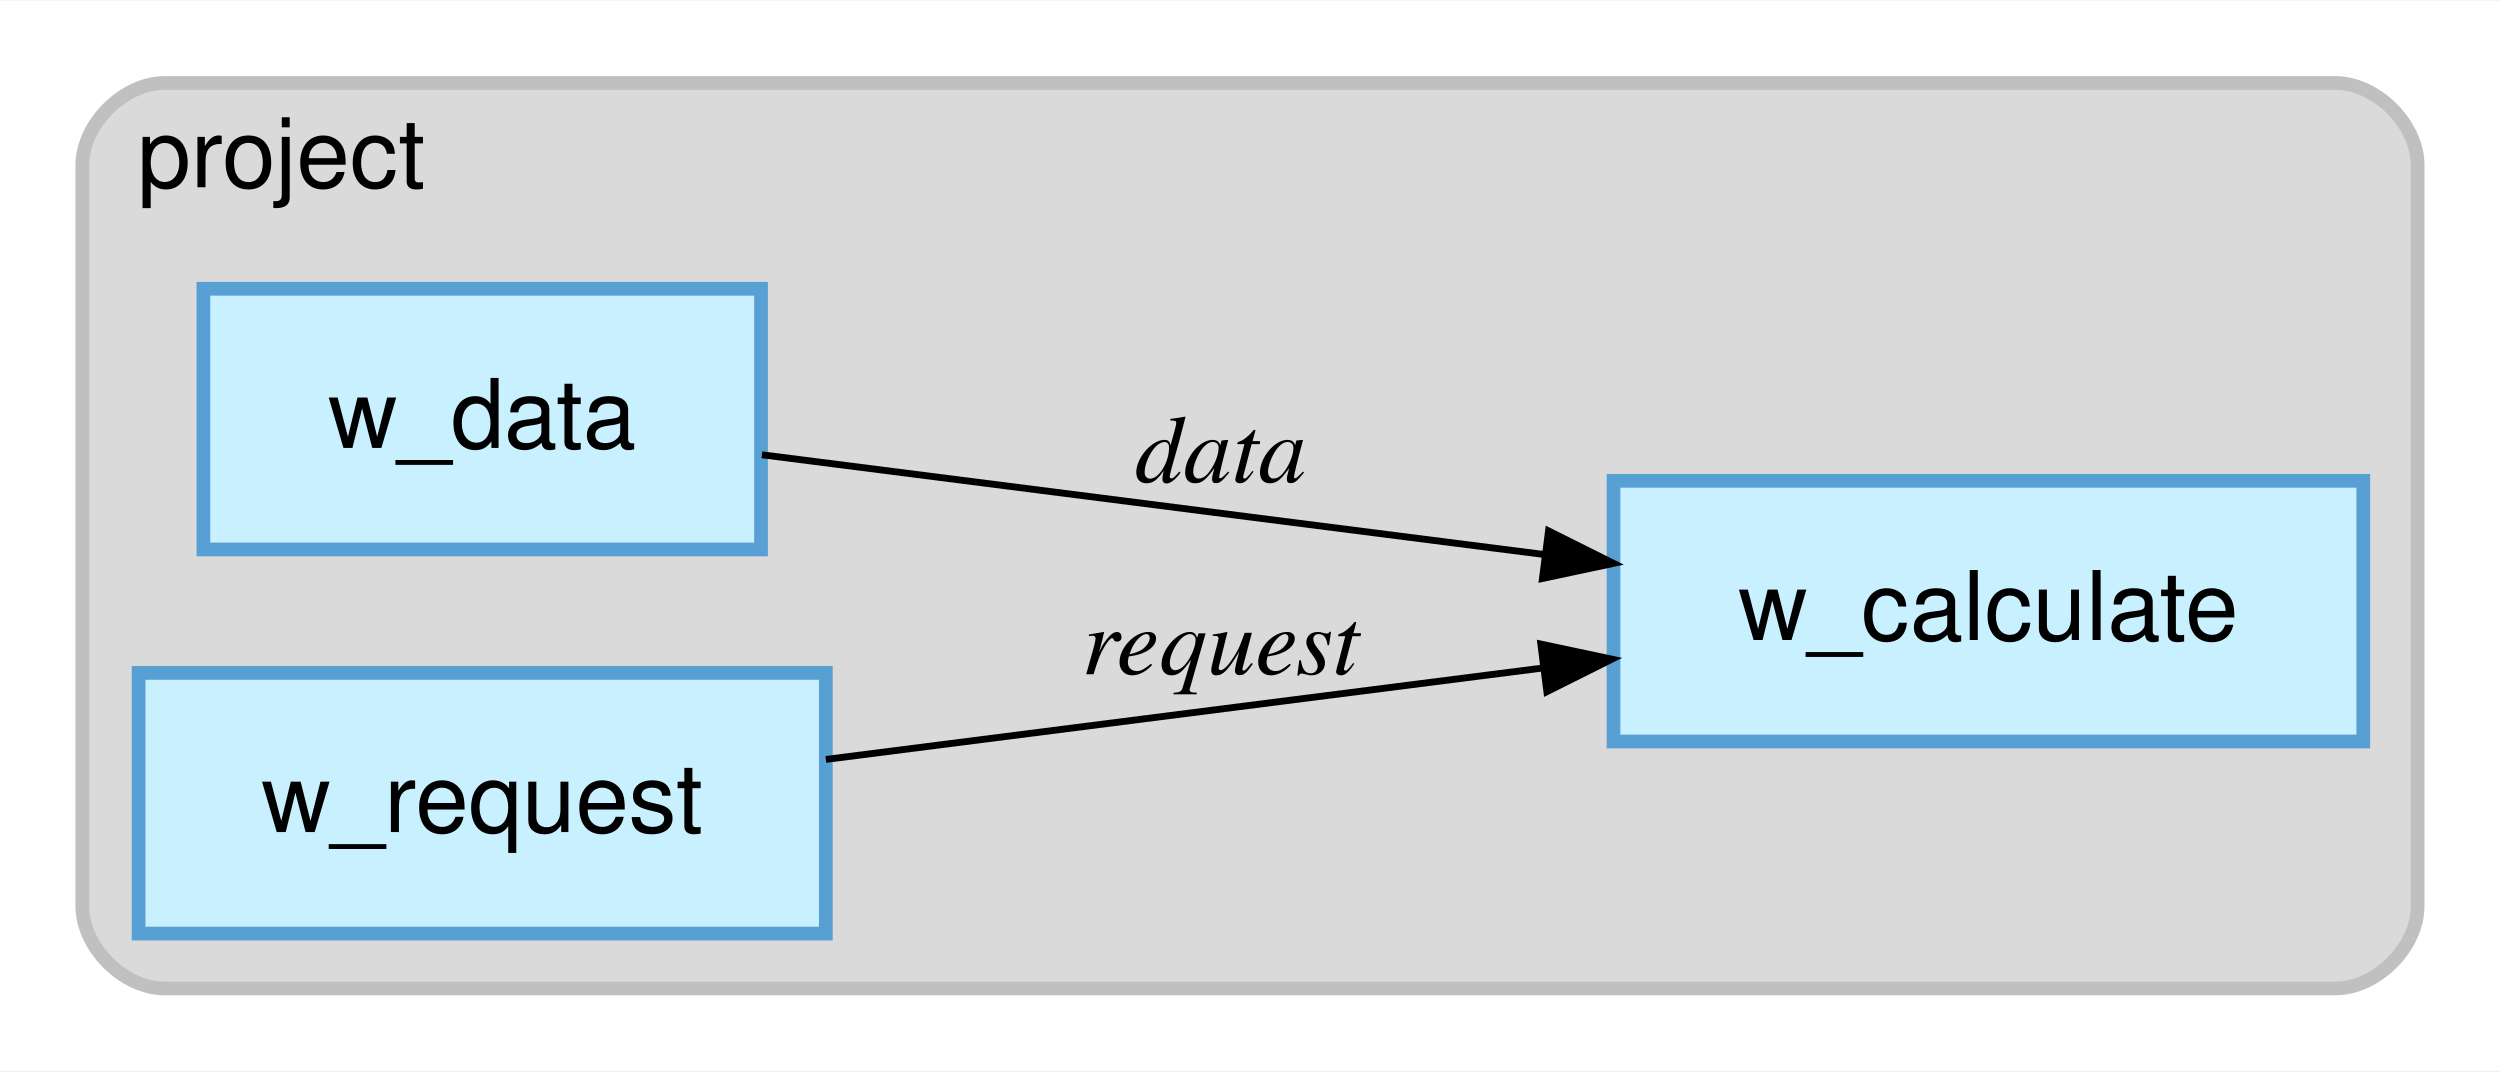
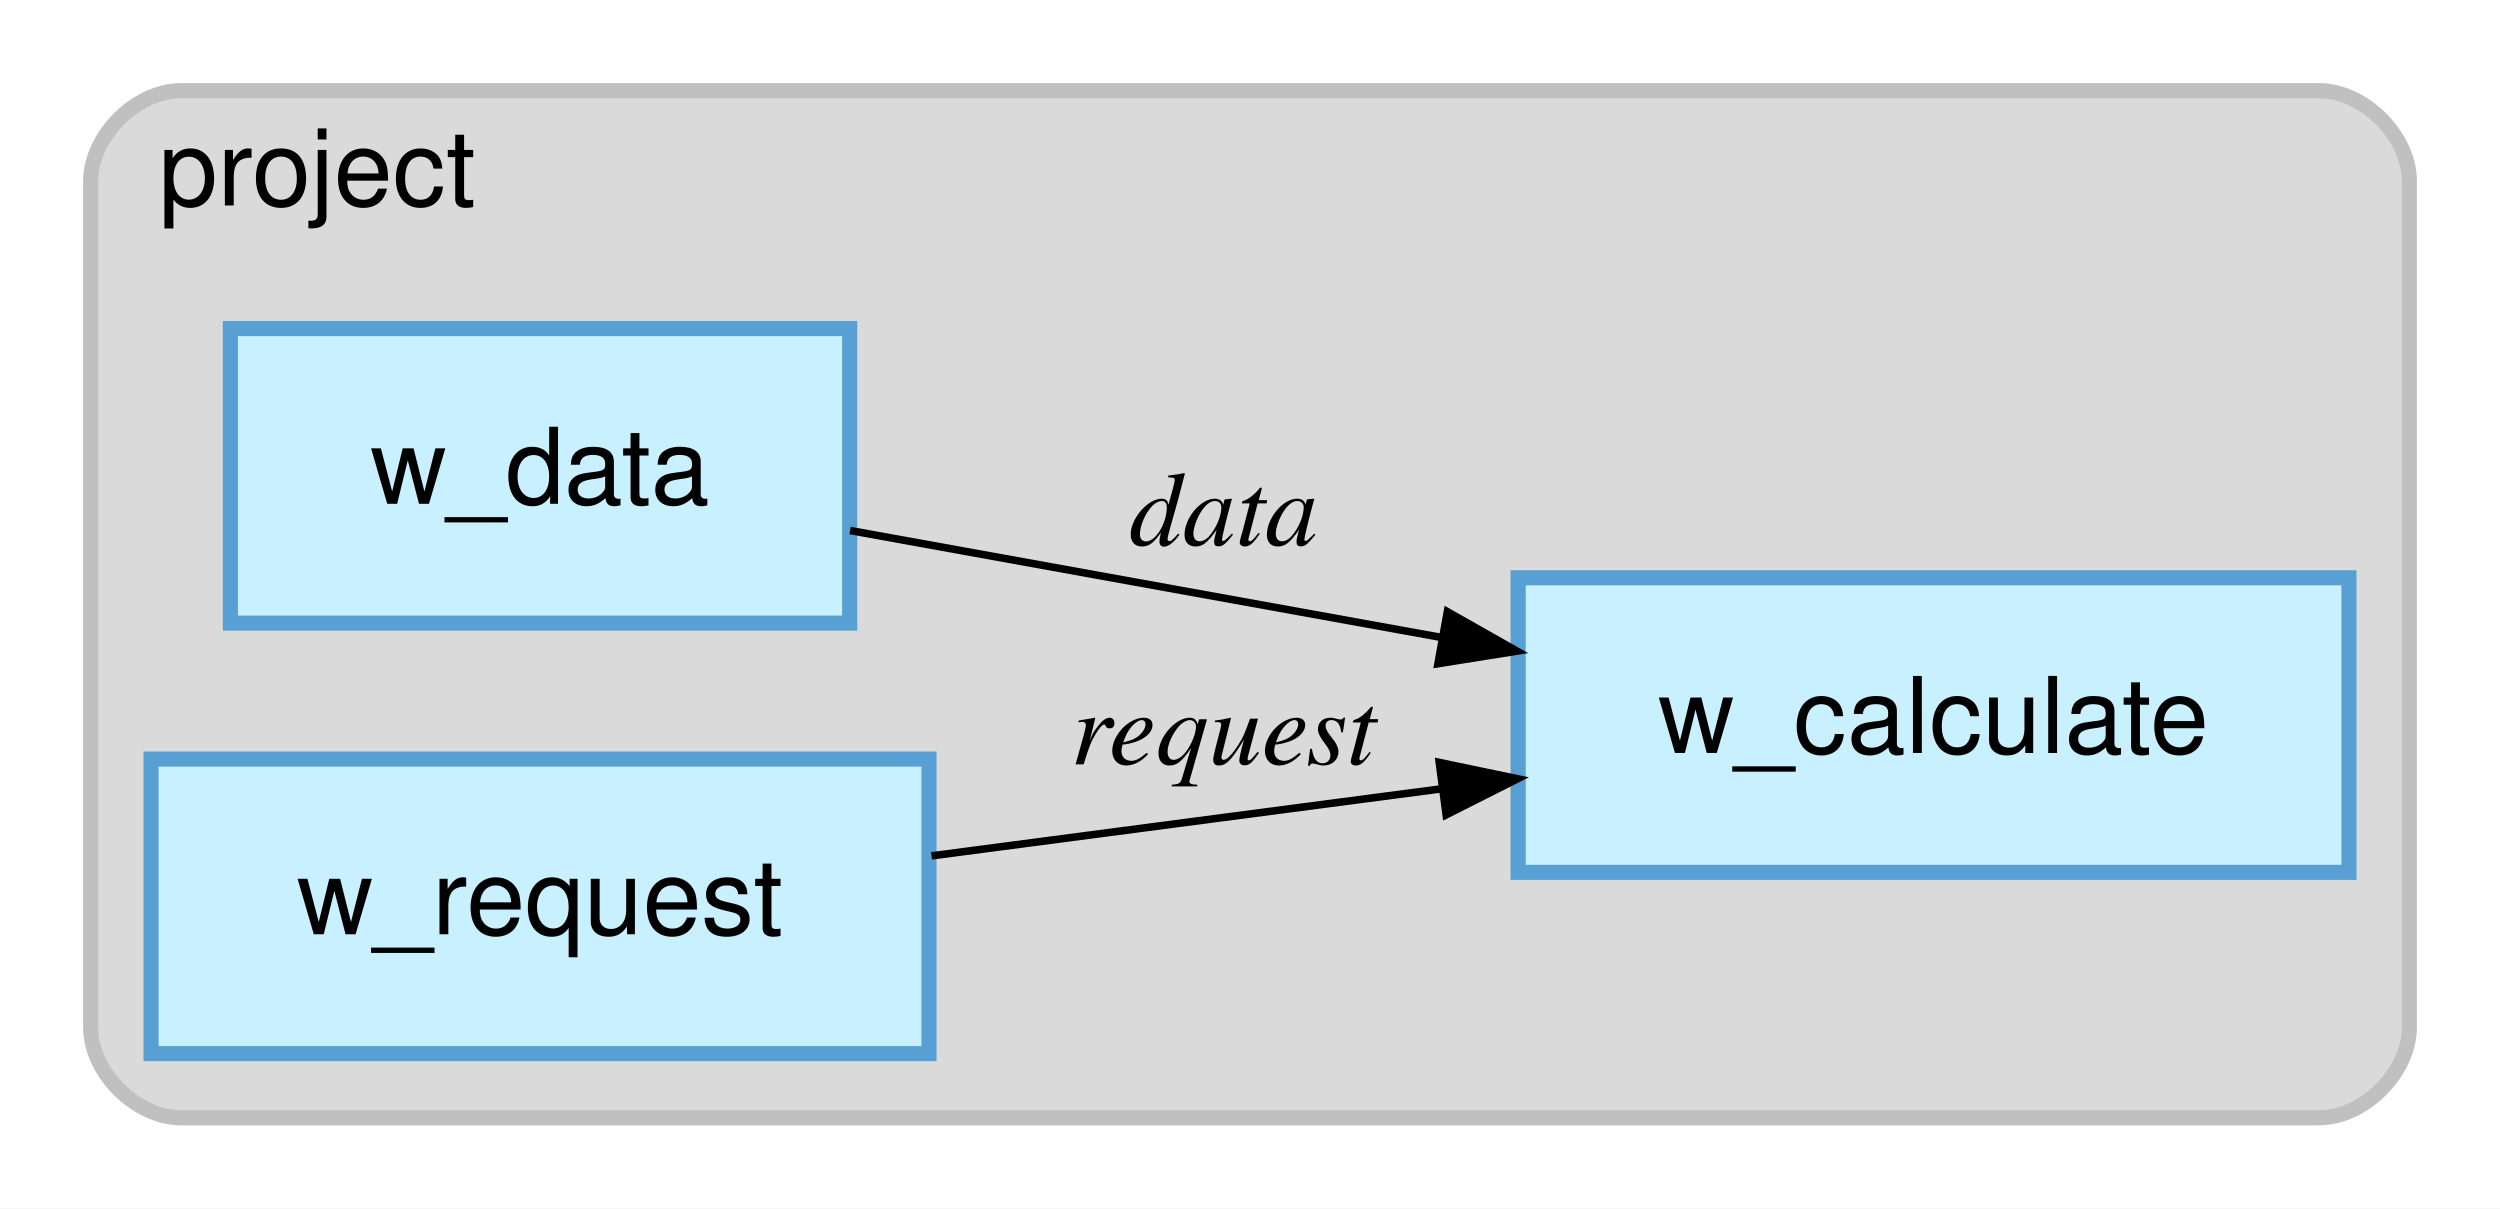
- <svg xmlns="http://www.w3.org/2000/svg" width="364pt" height="156pt" viewBox="0.00 0.00 364.45 156.00">
-   <g id="graph0" class="graph" transform="scale(1 1) rotate(0) translate(4 152)">
-     <polygon fill="#ffffff" stroke="transparent" points="-4,4 -4,-152 360.445,-152 360.445,4 -4,4" />
+ <svg xmlns="http://www.w3.org/2000/svg" width="331pt" height="160pt" viewBox="0.00 0.00 331.00 160.00">
+   <g id="graph0" class="graph" transform="scale(1 1) rotate(0) translate(4 156)">
+     <polygon fill="white" stroke="none" points="-4,4 -4,-156 327,-156 327,4 -4,4" />
    <g id="clust1" class="cluster">
-       <path fill="#dadada" stroke="#c0c0c0" stroke-width="2" d="M20,-8C20,-8 336.445,-8 336.445,-8 342.445,-8 348.445,-14 348.445,-20 348.445,-20 348.445,-128 348.445,-128 348.445,-134 342.445,-140 336.445,-140 336.445,-140 20,-140 20,-140 14,-140 8,-134 8,-128 8,-128 8,-20 8,-20 8,-14 14,-8 20,-8" />
-       <text text-anchor="middle" x="37.01" y="-124.8" font-family="Helvetica,sans-Serif" font-size="14.00" fill="#000000">project</text>
+       <path fill="#dadada" stroke="#c0c0c0" stroke-width="2" d="M20,-8C20,-8 303,-8 303,-8 309,-8 315,-14 315,-20 315,-20 315,-132 315,-132 315,-138 309,-144 303,-144 303,-144 20,-144 20,-144 14,-144 8,-138 8,-132 8,-132 8,-20 8,-20 8,-14 14,-8 20,-8" />
+       <text text-anchor="middle" x="38" y="-128.8" font-family="Helvetica,sans-Serif" font-size="14.00">project</text>
    </g>
    <g id="node1" class="node">
-       <polygon fill="#c8f0ff" stroke="#58a0d3" stroke-width="2" points="106.941,-110 25.652,-110 25.652,-72 106.941,-72 106.941,-110" />
-       <text text-anchor="middle" x="66.296" y="-86.8" font-family="Helvetica,sans-Serif" font-size="14.00" fill="#000000">w_data</text>
+       <polygon fill="#c8f0ff" stroke="#58a0d3" stroke-width="2" points="108.5,-112.5 26.5,-112.5 26.5,-73.5 108.5,-73.5 108.5,-112.5" />
+       <text text-anchor="middle" x="67.5" y="-89.3" font-family="Helvetica,sans-Serif" font-size="14.00">w_data</text>
    </g>
    <g id="node2" class="node">
-       <polygon fill="#c8f0ff" stroke="#58a0d3" stroke-width="2" points="340.521,-82 231.218,-82 231.218,-44 340.521,-44 340.521,-82" />
-       <text text-anchor="middle" x="285.87" y="-58.8" font-family="Helvetica,sans-Serif" font-size="14.00" fill="#000000">w_calculate</text>
+       <polygon fill="#c8f0ff" stroke="#58a0d3" stroke-width="2" points="307,-79.5 197,-79.5 197,-40.5 307,-40.5 307,-79.5" />
+       <text text-anchor="middle" x="252" y="-56.3" font-family="Helvetica,sans-Serif" font-size="14.00">w_calculate</text>
    </g>
    <g id="edge1" class="edge">
-       <path fill="none" stroke="#000000" d="M107.082,-85.799C139.05,-81.722 184.145,-75.972 221.047,-71.266" />
-       <polygon fill="#000000" stroke="#000000" points="221.744,-74.706 231.22,-69.969 220.858,-67.762 221.744,-74.706" />
-       <text text-anchor="middle" x="173.943" y="-81.8" font-family="Times,serif" font-style="italic" font-size="14.00" fill="#000000">data</text>
+       <path fill="none" stroke="black" d="M108.55,-85.758C131.43,-81.621 160.659,-76.336 186.679,-71.631" />
+       <polygon fill="black" stroke="black" points="187.631,-75.015 196.849,-69.792 186.386,-68.127 187.631,-75.015" />
+       <text text-anchor="middle" x="158" y="-83.8" font-family="Times,serif" font-style="italic" font-size="14.00">data</text>
    </g>
    <g id="node3" class="node">
-       <polygon fill="#c8f0ff" stroke="#58a0d3" stroke-width="2" points="116.39,-54 16.203,-54 16.203,-16 116.39,-16 116.39,-54" />
-       <text text-anchor="middle" x="66.296" y="-30.8" font-family="Helvetica,sans-Serif" font-size="14.00" fill="#000000">w_request</text>
+       <polygon fill="#c8f0ff" stroke="#58a0d3" stroke-width="2" points="119,-55.5 16,-55.5 16,-16.5 119,-16.5 119,-55.5" />
+       <text text-anchor="middle" x="67.5" y="-32.3" font-family="Helvetica,sans-Serif" font-size="14.00">w_request</text>
    </g>
    <g id="edge2" class="edge">
-       <path fill="none" stroke="#000000" d="M116.396,-41.389C147.366,-45.338 187.442,-50.448 220.846,-54.708" />
-       <polygon fill="#000000" stroke="#000000" points="220.619,-58.207 230.981,-56.001 221.504,-51.264 220.619,-58.207" />
-       <text text-anchor="middle" x="173.943" y="-53.8" font-family="Times,serif" font-style="italic" font-size="14.00" fill="#000000">request</text>
+       <path fill="none" stroke="black" d="M119.336,-42.685C140.281,-45.44 164.786,-48.662 186.938,-51.575" />
+       <polygon fill="black" stroke="black" points="186.558,-55.056 196.929,-52.889 187.471,-48.115 186.558,-55.056" />
+       <text text-anchor="middle" x="158" y="-54.8" font-family="Times,serif" font-style="italic" font-size="14.00">request</text>
    </g>
  </g>
</svg>
